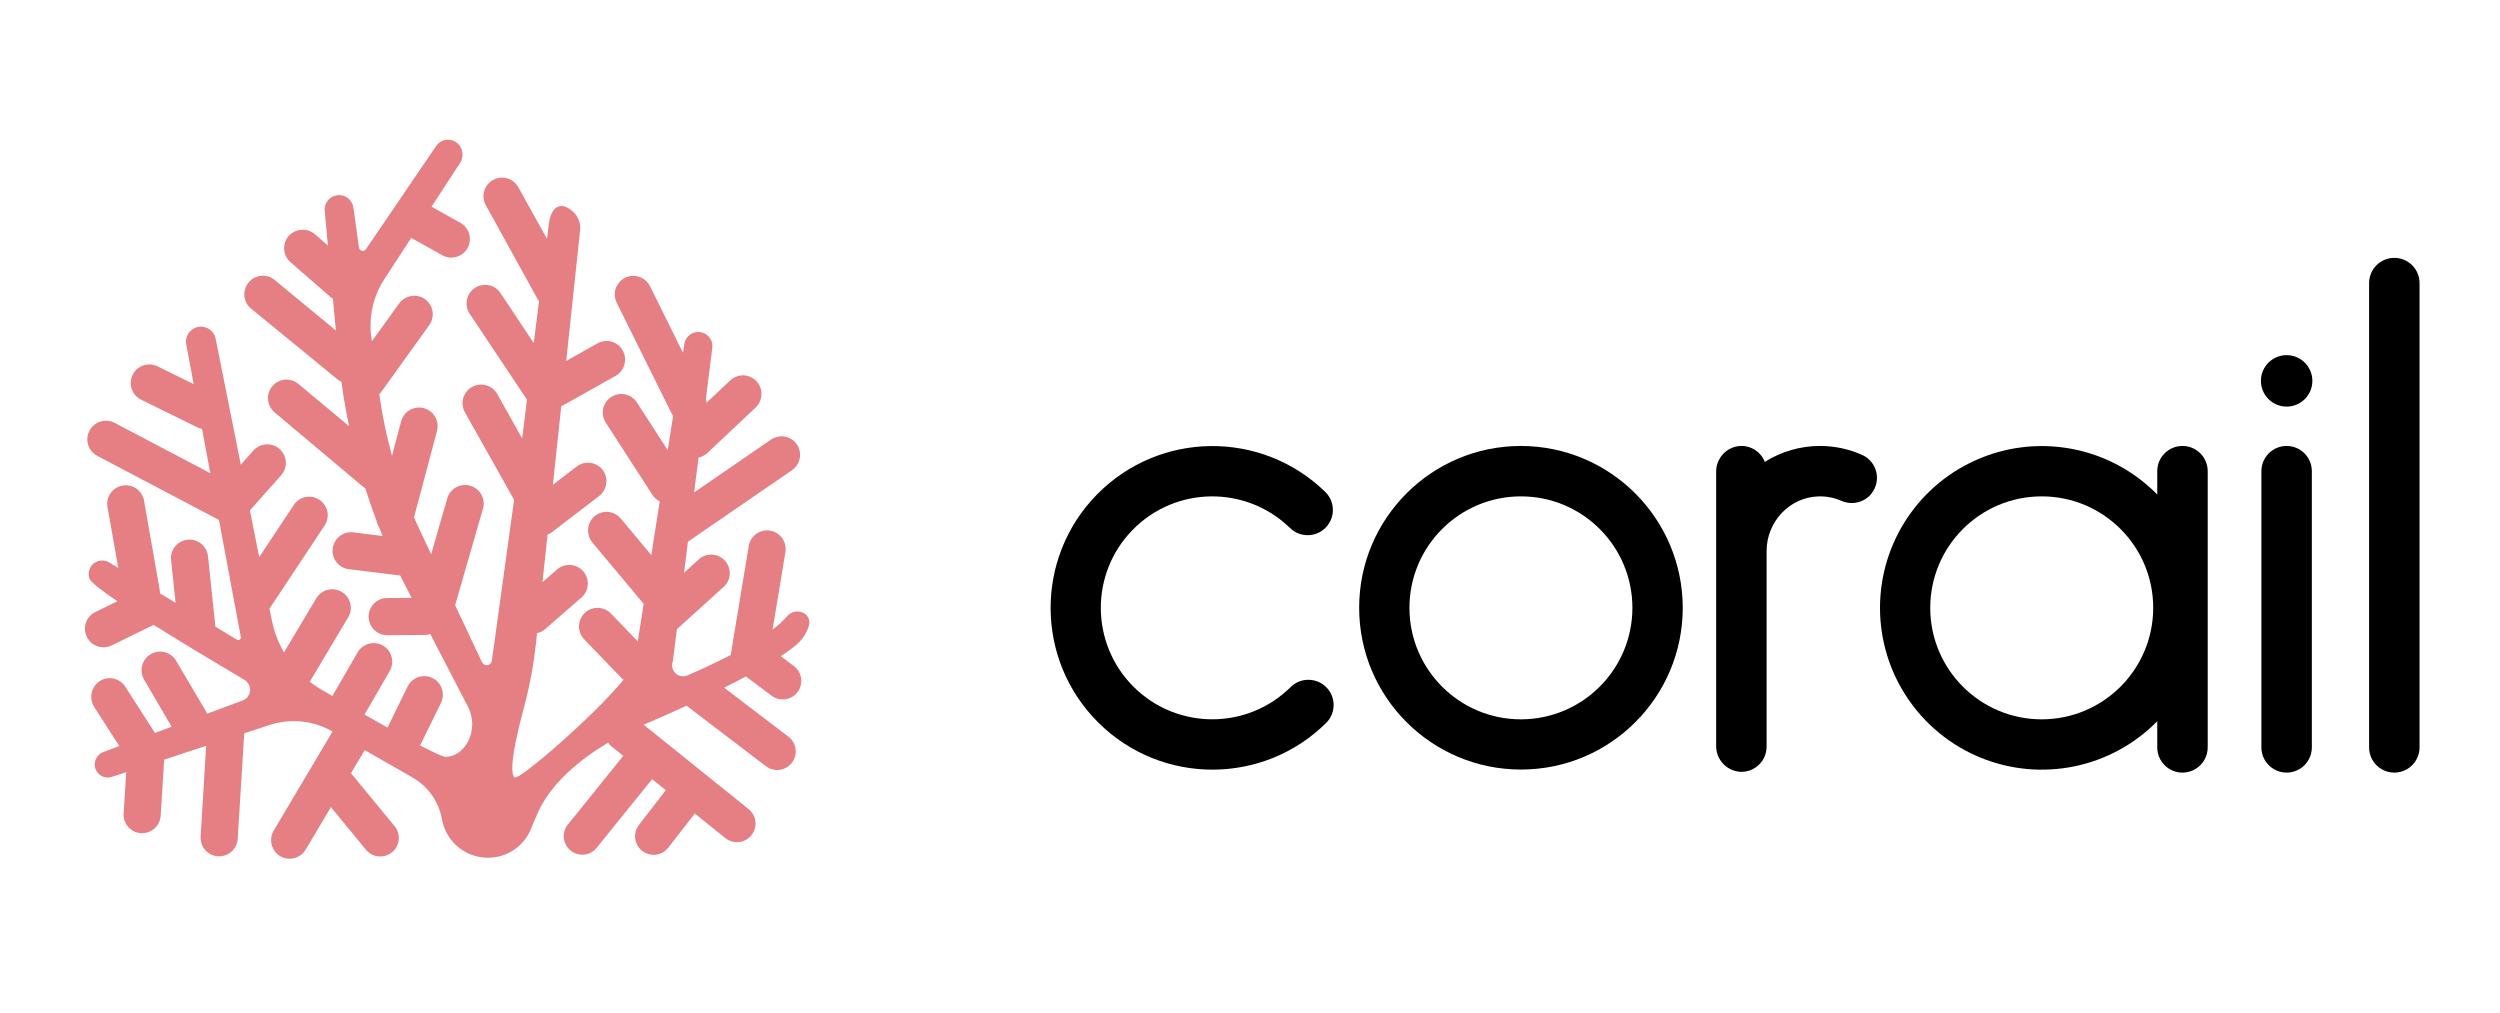
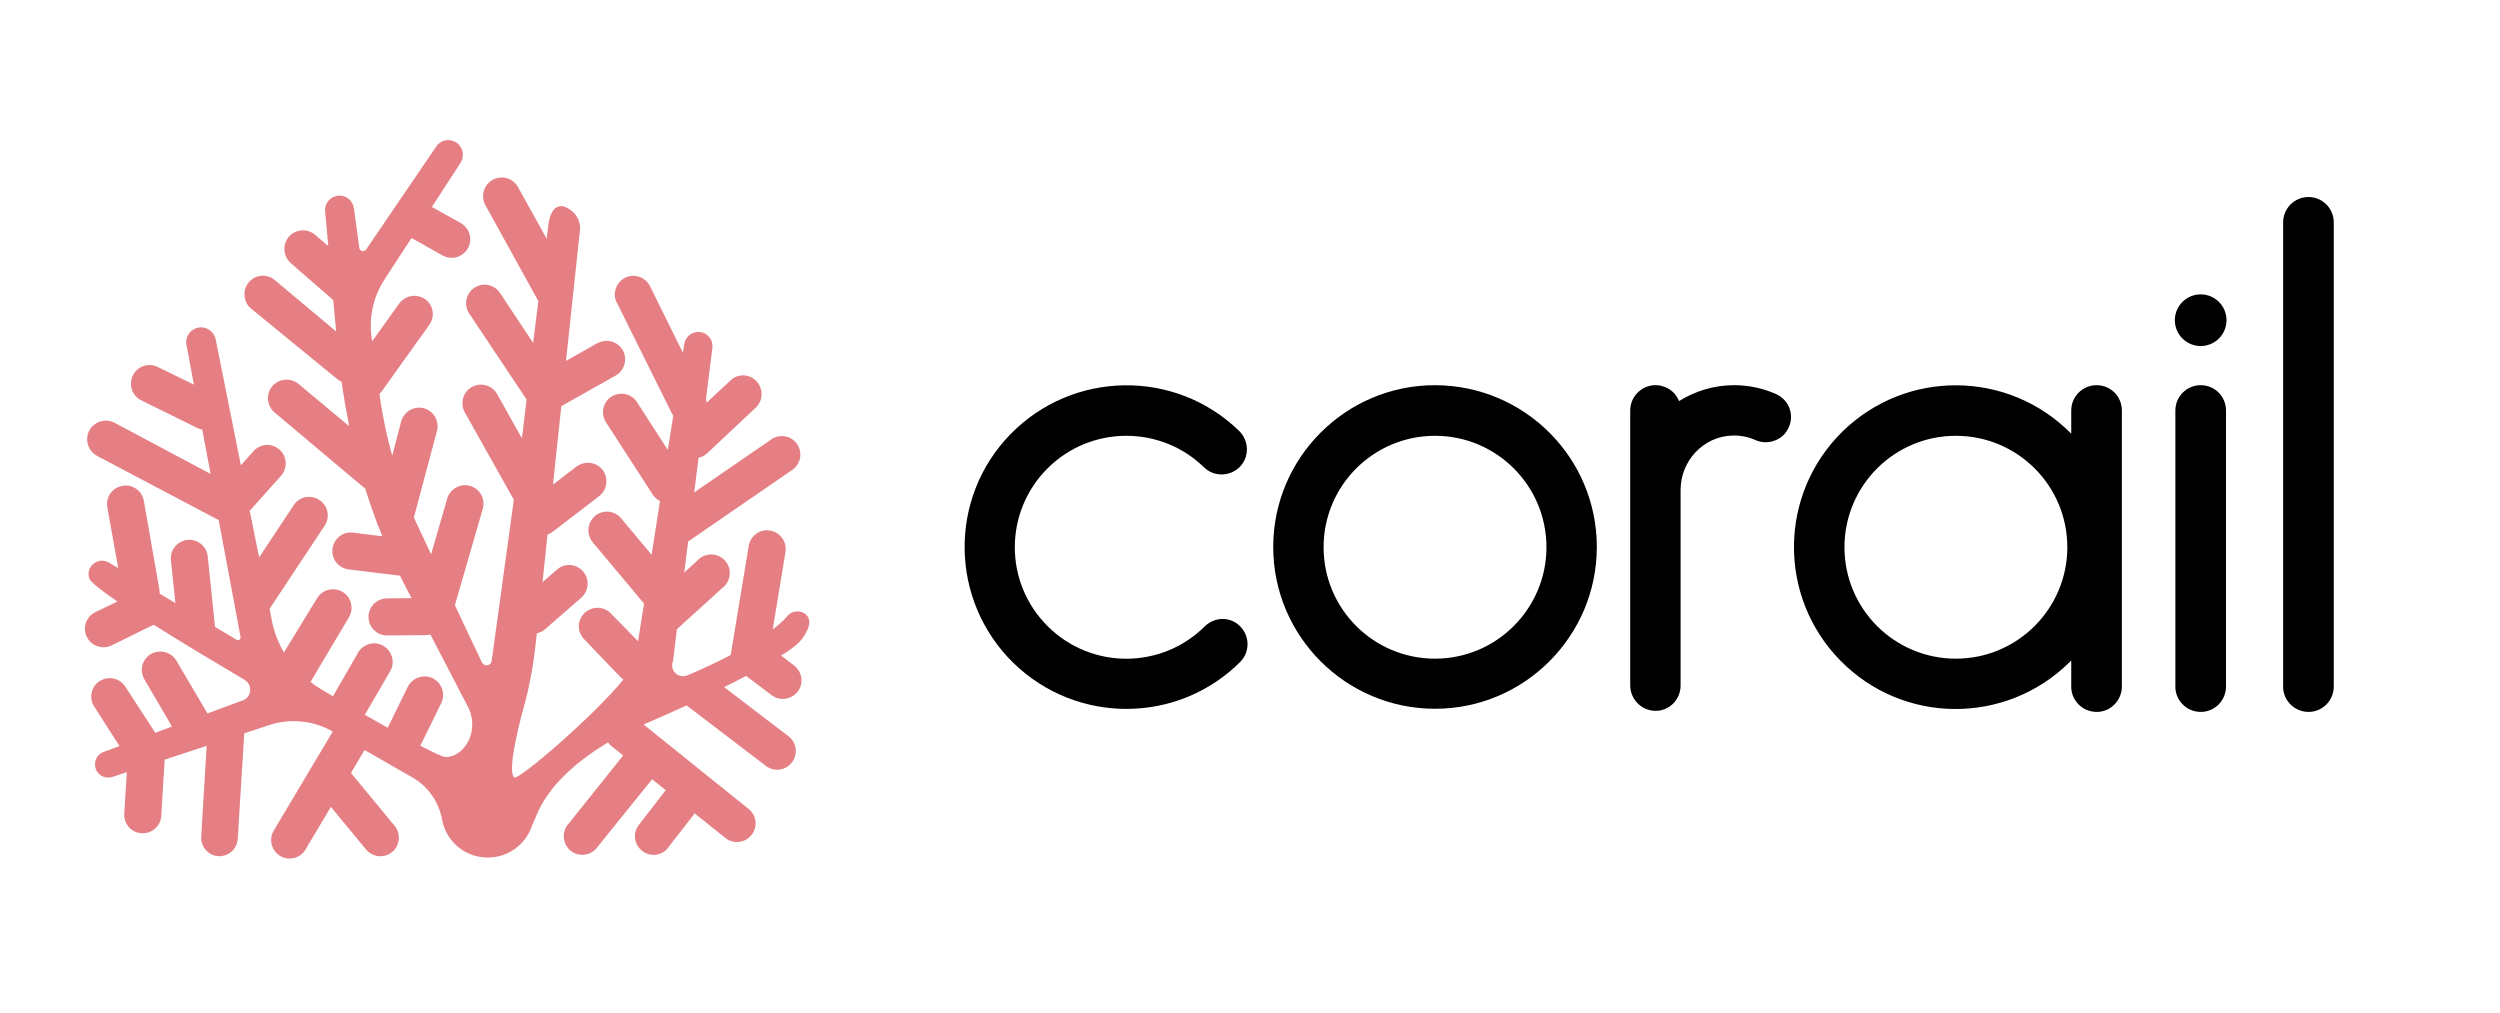
- <svg xmlns="http://www.w3.org/2000/svg" id="Calque_1" data-name="Calque 1" viewBox="0 0 958 388">
-   <defs>
-     <style>.cls-1{fill:#e57f84;}</style>
-   </defs>
-   <path class="cls-1" d="M307.82,244.19c3.56-5.34,2.4-7.92.36-9.16a5.19,5.19,0,0,0-6.64,1.2,35.49,35.49,0,0,1-5.48,5l4.91-29.7a7.12,7.12,0,0,0-14.05-2.32L280,251c-5.91,3.07-11.88,5.78-16.6,7.82a4.2,4.2,0,0,1-5.55-5.43l1.54-12.28,18.32-16.59A7.12,7.12,0,0,0,268.18,214l-6.05,5.48,1.49-11.91,39.69-27.26a7.12,7.12,0,1,0-8.06-11.73L266,188.69l1.67-13.33a7,7,0,0,0,3.41-1.78l18.38-17.32a7.23,7.23,0,0,0,.6-10,7.12,7.12,0,0,0-10.24-.49l-9.06,8.54a6.34,6.34,0,0,0-.29-1.29l2.48-19.74a5.42,5.42,0,0,0-1.95-4.86h0a5.39,5.39,0,0,0-8.74,3.35l-.54,3.41-12.62-25.46a7.12,7.12,0,1,0-12.76,6.32l21,42.34a6.88,6.88,0,0,0,.59,1l-2.06,13.12-11.8-18.27a7.11,7.11,0,0,0-11.95,7.71L250,189.62a7,7,0,0,0,2.81,2.51l-3.23,20.57-11.7-14a7.11,7.11,0,0,0-10.22-.73,7.24,7.24,0,0,0-.59,10l19.58,23.42-2.26,14.38L234,235a7.12,7.12,0,0,0-10.25,9.88l14.14,14.67a7.69,7.69,0,0,0,1.07.91c-11.51,14.08-40.16,38.71-41.75,37.47-3.2-2.49,3.1-25,3.91-28.1l.06-.25a156.67,156.67,0,0,0,4.22-23.24l.4-3.71A7.13,7.13,0,0,0,209,241l13.88-12.09a7.12,7.12,0,0,0-9.36-10.73l-5.65,4.92,1.95-18.22a7,7,0,0,0,1.67-.95l18-13.77a7.22,7.22,0,0,0,1.62-9.87A7.12,7.12,0,0,0,221,178.76l-9.13,7,3.2-30.07c.19-.09.39-.18.58-.29l20.13-11.3a7.22,7.22,0,0,0,3-9.54,7.11,7.11,0,0,0-9.81-3l-12,6.76,5.31-49.84a8.4,8.4,0,0,0-2.75-7.42h0c-5.13-4.54-8.63-1.37-9.31,5.45l-.61,5-11-19.78a7.11,7.11,0,1,0-12.44,6.9L206,114.58q.25.44.54.84l-2,16.06L191.7,112.15a7.12,7.12,0,0,0-11.84,7.9l22.06,33.08L200.09,168,190.56,151a7.11,7.11,0,1,0-12.4,7L197,191.51l-8.53,61.76a2,2,0,0,1-3.7.63l0,0-10.37-22c0-.1.07-.19.09-.29l10.58-36.64a7.12,7.12,0,0,0-13.68-4l-6.17,21.41-4.51-9.57c-.71-1.5-1.39-3-2.06-4.54l8.77-33a7.12,7.12,0,1,0-13.76-3.65l-3.44,13a177.56,177.56,0,0,1-4.56-21.46l-.3-2.18a7.16,7.16,0,0,0,1-1.15l18.14-25.26a7.12,7.12,0,0,0-1.84-10.08,7.23,7.23,0,0,0-9.82,1.92l-10.32,14.37-.22-1.53a32.64,32.64,0,0,1,5-22.31l10.28-15.78,11.91,6.65a7,7,0,0,0,3.47.91,7.12,7.12,0,0,0,3.48-13.33l-11.07-6.19,10.93-16.78a5.8,5.8,0,0,0-1.9-8.16h0a5.48,5.48,0,0,0-7.29,1.71L140.23,95.49a1.47,1.47,0,0,1-2.67-.62l-2.12-15.24a5.52,5.52,0,0,0-11,1.36l1.23,13.1-4.87-4.24a7.24,7.24,0,0,0-10,.39,7.13,7.13,0,0,0,.52,10.24l16.27,14.15,1.12,12L104.9,107a7.12,7.12,0,0,0-9,11l33.45,27.39a6.54,6.54,0,0,0,1.49.94q1.16,8.58,2.93,17L114.58,147.3a7.12,7.12,0,1,0-9.16,10.89l33.44,28.11a7.91,7.91,0,0,0,1.09.76c1.33,4.19,2.76,8.35,4.32,12.46a7.15,7.15,0,0,0,1,2.53c.44,1.12.88,2.24,1.34,3.36L135.41,204a7.11,7.11,0,1,0-1.73,14.12l19.69,2.42c.82,1.68,1.67,3.36,2.53,5l1.85,3.57-9.38.06a7.12,7.12,0,0,0,0,14.24h.06l14.36-.11a7,7,0,0,0,2.1-.33l14.79,28.54c3.92,8.9-1.78,18.51-8.89,18.51-1,0-4.56-1.62-9.84-4.39a6.44,6.44,0,0,0,.36-.63l7.69-15.69a7.12,7.12,0,0,0-12.79-6.26l-7.68,15.69a.36.36,0,0,1,0,.09c-2.77-1.56-5.73-3.24-8.84-5l9.55-16.53a7.12,7.12,0,1,0-12.33-7.11l-9.54,16.52-4.45-2.6a41.24,41.24,0,0,1-4.23-2.86l14.84-24.85a7.12,7.12,0,0,0-12.22-7.3l-12.48,20.9a39.14,39.14,0,0,1-4.62-12.14l-.93-4.64,20.82-31.4A7.12,7.12,0,1,0,112.25,194L99.34,213.48l-3.58-17.94c.11-.11.23-.22.33-.34L107.84,182a7.12,7.12,0,0,0-10.63-9.47l-4.93,5.54-9.59-48a5.74,5.74,0,1,0-11.3,2l2.82,15.13-14.09-6.93a7.12,7.12,0,0,0-6.28,12.77l21.71,10.68a6.76,6.76,0,0,0,1.86.61l3.18,17-36.66-19.3A7.11,7.11,0,1,0,37.3,174.7l46.61,24.55h0l8.38,44.9a1,1,0,0,1-1.45,1l-8.29-5-2.85-27a7.11,7.11,0,1,0-14.15,1.49L67.28,231l-6-3.65a7.49,7.49,0,0,0-.11-1.48l-6-34.16a7.11,7.11,0,0,0-14,2.48l4.15,23.45-3.49-2.12a5.17,5.17,0,0,0-7.6,6c0,.07,0,.14.07.21.46,1.32,4.42,4.43,10.67,8.68l-8.46,4.14a7.12,7.12,0,0,0,6.26,12.79l16.12-7.89c10.11,6.35,22.35,13.72,34.77,21.07a4.41,4.41,0,0,1-.72,7.94l-13.51,5L67.4,253.05a7.12,7.12,0,0,0-12.29,7.18l10.67,18.26-6.41,2.36L48,263.13a7.11,7.11,0,0,0-10-2,7.22,7.22,0,0,0-1.85,9.83l9.56,14.95-6,2.22a5.13,5.13,0,0,0-3.33,5.77,5,5,0,0,0,6.51,3.79l5.48-1.8-1,15.85a7.11,7.11,0,0,0,6.67,7.53h.44a7.11,7.11,0,0,0,7.09-6.68L62.9,291.1,79,285.8l-2.12,34.81a7.11,7.11,0,0,0,6.67,7.53l.44,0a7.12,7.12,0,0,0,7.1-6.69L93.59,281l9.71-3.19a29.78,29.78,0,0,1,24.15,2.51c-.08.12-.16.23-.23.35L105,318.11a7.12,7.12,0,1,0,12.23,7.28l9.58-16.1,13.68,16.63a7.12,7.12,0,0,0,11-9L134.5,296.3l4.95-8.32c.1-.18.2-.36.29-.55,8.48,4.87,15,8.62,18.29,10.48a23.07,23.07,0,0,1,11.36,16.22A17.85,17.85,0,0,0,187,328.67h.25A17.74,17.74,0,0,0,203.72,317a36.37,36.37,0,0,1,1.63-3.81c5-12.87,17.5-22.54,27.66-28.59a7,7,0,0,0,1.34,1.44l4.48,3.6L218,315.5A7.11,7.11,0,1,0,229,324.44l20.89-25.86,5.24,4.22L244.92,316a7.12,7.12,0,1,0,11.24,8.74l10.09-13,11.85,9.53A7.12,7.12,0,0,0,287,310.16l-40.36-32.47,1-.41s6.6-2.79,15.46-6.87c.16.15.33.29.51.43l29.89,22.77a7.11,7.11,0,0,0,8.62-11.32l-24.63-18.77c2.81-1.4,5.62-2.84,8.35-4.29l9.83,7.37a7.11,7.11,0,1,0,8.54-11.38l-5-3.76C303.35,248.76,306.45,246.25,307.82,244.19Z" />
-   <path d="M494.73,263.14a42.71,42.71,0,1,1-.38-60.8,9.66,9.66,0,0,0,13.49-13.84,62,62,0,1,0,.56,88.31,9.67,9.67,0,0,0-13.67-13.67Z" />
-   <path d="M582.83,170.89a62,62,0,1,0,62,62A62.11,62.11,0,0,0,582.83,170.89Zm0,104.76a42.72,42.72,0,1,1,42.71-42.72A42.76,42.76,0,0,1,582.83,275.65Z" />
-   <path d="M876.24,170.89a9.66,9.66,0,0,0-9.67,9.66V286.09a9.67,9.67,0,1,0,19.33,0V180.55A9.65,9.65,0,0,0,876.24,170.89Z" />
-   <path d="M836.32,170.89a9.66,9.66,0,0,0-9.66,9.66v8.95a62,62,0,1,0,0,86.87v9.72a9.67,9.67,0,1,0,19.33,0V180.55A9.66,9.66,0,0,0,836.32,170.89ZM782.39,275.65a42.72,42.72,0,1,1,42.72-42.72A42.76,42.76,0,0,1,782.39,275.65Z" />
-   <path d="M917.51,98.81a9.66,9.66,0,0,0-9.67,9.66V286.09a9.67,9.67,0,1,0,19.33,0V108.47A9.65,9.65,0,0,0,917.51,98.81Z" />
-   <circle cx="876.24" cy="145.95" r="9.86" />
-   <path d="M697.45,170.89a39.66,39.66,0,0,0-21.17,6.1,9.66,9.66,0,0,0-9.56-6.09,9.85,9.85,0,0,0-9.09,9.94V285.77a9.87,9.87,0,0,0,9.49,10,9.66,9.66,0,0,0,9.84-9.66V211.17c0-11.17,8.74-20.63,19.9-20.95a20.47,20.47,0,0,1,8.7,1.67,9.76,9.76,0,0,0,11.58-2.71l0-.06a9.62,9.62,0,0,0-3.55-14.79A39.57,39.57,0,0,0,697.45,170.89Z" />
+ <svg xmlns="http://www.w3.org/2000/svg" version="1.1" id="Calque_1" x="0px" y="0px" viewBox="0 0 958 388" style="enable-background:new 0 0 958 388;" xml:space="preserve">
+   <style type="text/css">
+ 	.st0{fill:#E57F84;}
+ </style>
+   <path class="st0" d="M307.8,244.2c3.6-5.3,2.4-7.9,0.4-9.2c-2.2-1.3-5-0.8-6.6,1.2c-1.6,1.9-3.5,3.5-5.5,5l4.9-29.7  c0.6-3.9-2-7.5-5.9-8.2s-7.5,2-8.2,5.9L280,251c-5.9,3.1-11.9,5.8-16.6,7.8c-2.1,0.9-4.6-0.1-5.5-2.2c-0.4-1-0.5-2.2,0-3.2l1.5-12.3  l18.3-16.6c2.7-2.9,2.6-7.4-0.3-10.1c-2.5-2.4-6.5-2.6-9.2-0.5l-6,5.5l1.5-11.9l39.7-27.3c3.3-2.1,4.3-6.5,2.2-9.8  c-2.1-3.3-6.5-4.3-9.8-2.2c-0.1,0.1-0.3,0.2-0.4,0.3L266,188.7l1.7-13.3c1.3-0.3,2.5-0.9,3.4-1.8l18.4-17.3c2.9-2.6,3.1-7,0.6-10  c-2.6-3-7.1-3.3-10-0.7c-0.1,0.1-0.1,0.1-0.2,0.2l-9.1,8.5c-0.1-0.4-0.1-0.9-0.3-1.3l2.5-19.7c0.2-1.8-0.5-3.7-2-4.9l0,0  c-2.3-1.9-5.7-1.5-7.6,0.8c-0.6,0.7-1,1.6-1.2,2.6l-0.5,3.4l-12.6-25.5c-1.7-3.5-6-5-9.5-3.3c-3.5,1.7-5,6-3.3,9.5  c0,0,0,0.1,0.1,0.1l21,42.3c0.2,0.3,0.4,0.7,0.6,1l-2.1,13.1l-11.8-18.3c-2.1-3.3-6.5-4.2-9.8-2.1s-4.2,6.5-2.1,9.8l0,0l17.9,27.7  c0.7,1.1,1.7,1.9,2.8,2.5l-3.2,20.6l-11.7-14c-2.5-3-7-3.4-10-0.9c-0.1,0.1-0.1,0.1-0.2,0.2c-2.8,2.6-3.1,7-0.6,10l19.6,23.4  l-2.3,14.4L234,235c-2.8-2.8-7.3-2.8-10.1,0c-2.7,2.7-2.8,7-0.2,9.8l14.1,14.7c0.3,0.3,0.7,0.6,1.1,0.9  c-11.5,14.1-40.2,38.7-41.8,37.5c-3.2-2.5,3.1-25,3.9-28.1l0.1-0.2c2-7.6,3.4-15.4,4.2-23.2l0.4-3.7c1.2-0.3,2.3-0.8,3.2-1.6  l13.9-12.1c2.9-2.6,3.2-7.1,0.6-10.1c-2.6-2.9-7-3.2-9.9-0.7l-5.6,4.9l1.9-18.2c0.6-0.2,1.2-0.6,1.7-0.9l18-13.8  c3.1-2.3,3.8-6.7,1.6-9.9c-2.3-3.2-6.7-3.9-9.9-1.7c-0.1,0-0.1,0.1-0.2,0.1l-9.1,7l3.2-30.1c0.2-0.1,0.4-0.2,0.6-0.3l20.1-11.3  c3.4-1.9,4.7-6.1,3-9.5c-1.8-3.5-6-4.9-9.6-3.1c-0.1,0-0.2,0.1-0.3,0.1l-12,6.8l5.3-49.8c0.4-2.8-0.7-5.6-2.8-7.4l0,0  c-5.1-4.5-8.6-1.4-9.3,5.4l-0.6,5l-11-19.8c-1.9-3.4-6.2-4.7-9.7-2.8c-3.4,1.9-4.7,6.2-2.8,9.7l19.8,35.9c0.2,0.3,0.3,0.6,0.5,0.8  l-2,16.1l-12.8-19.3c-2.3-3.2-6.7-4-9.9-1.7c-3.1,2.2-3.9,6.4-1.9,9.6l22.1,33.1l-1.8,14.9l-9.5-17c-1.9-3.4-6.3-4.6-9.7-2.7  s-4.6,6.3-2.7,9.7l18.8,33.5l-8.5,61.8c-0.2,1.1-1.2,1.8-2.3,1.6c-0.6-0.1-1.1-0.5-1.4-1l0,0l-10.4-22c0-0.1,0.1-0.2,0.1-0.3  l10.6-36.6c1.1-3.8-1.1-7.7-4.8-8.8s-7.7,1.1-8.8,4.8l-6.2,21.4l-4.5-9.6c-0.7-1.5-1.4-3-2.1-4.5l8.8-33c1.1-3.8-1.1-7.7-4.8-8.8  c-3.8-1.1-7.7,1.1-8.8,4.8c0,0.1-0.1,0.2-0.1,0.3l-3.4,13c-2-7.1-3.5-14.2-4.6-21.5l-0.3-2.2c0.4-0.3,0.7-0.7,1-1.1l18.1-25.3  c2.3-3.2,1.6-7.6-1.6-9.9c-0.1,0-0.1-0.1-0.2-0.1c-3.3-2.1-7.6-1.2-9.8,1.9l-10.3,14.4l-0.2-1.5c-1.1-7.8,0.7-15.7,5-22.3l10.3-15.8  l11.9,6.7c1.1,0.6,2.3,0.9,3.5,0.9c3.9,0,7.1-3.2,7.1-7.1c0-2.6-1.4-4.9-3.6-6.2l-11.1-6.2l10.9-16.8c1.8-2.7,1-6.3-1.7-8  c-0.1,0-0.1-0.1-0.2-0.1l0,0c-2.5-1.4-5.7-0.7-7.3,1.7l-26.9,39.5c-0.5,0.7-1.4,0.8-2,0.4c-0.3-0.2-0.6-0.6-0.6-1l-2.1-15.2  c-0.4-3-3.1-5.2-6.2-4.8c-3,0.4-5.2,3.1-4.8,6.2l1.2,13.1l-4.9-4.2c-2.9-2.6-7.3-2.4-10,0.4c-2.7,2.9-2.5,7.4,0.3,10.1  c0.1,0.1,0.1,0.1,0.2,0.2l16.3,14.2l1.1,12L104.9,107c-3.2-2.3-7.6-1.6-9.9,1.6c-2.1,2.9-1.7,6.9,0.9,9.4l33.5,27.4  c0.5,0.4,1,0.7,1.5,0.9c0.8,5.7,1.8,11.4,2.9,17l-19.2-16c-2.9-2.6-7.4-2.4-10.1,0.5c-2.6,2.9-2.4,7.4,0.5,10.1  c0.1,0.1,0.3,0.2,0.4,0.3l33.4,28.1c0.3,0.3,0.7,0.5,1.1,0.8c1.3,4.2,2.8,8.4,4.3,12.5c0.2,0.9,0.5,1.8,1,2.5  c0.4,1.1,0.9,2.2,1.3,3.4l-11.2-1.4c-3.9-0.5-7.4,2.3-7.9,6.2c-0.5,3.9,2.3,7.4,6.2,7.9l0,0l19.7,2.4c0.8,1.7,1.7,3.4,2.5,5l1.9,3.6  l-9.4,0.1c-3.9,0-7.1,3.2-7.1,7.1c0,3.9,3.2,7.1,7.1,7.1h0.1l14.4-0.1c0.7,0,1.4-0.1,2.1-0.3l14.8,28.5c3.9,8.9-1.8,18.5-8.9,18.5  c-1,0-4.6-1.6-9.8-4.4c0.1-0.2,0.3-0.4,0.4-0.6l7.7-15.7c1.7-3.5,0.2-7.8-3.3-9.5c-3.5-1.7-7.7-0.2-9.5,3.2l-7.7,15.7  c0,0,0,0.1,0,0.1c-2.8-1.6-5.7-3.2-8.8-5l9.6-16.5c2.1-3.3,1-7.7-2.3-9.8c-3.3-2.1-7.7-1-9.8,2.3c-0.1,0.1-0.2,0.3-0.2,0.4  l-9.5,16.5l-4.4-2.6c-1.5-0.9-2.9-1.8-4.2-2.9l14.8-24.9c1.9-3.4,0.7-7.8-2.7-9.7c-3.3-1.8-7.5-0.8-9.5,2.4L108.8,250  c-2.2-3.8-3.8-7.9-4.6-12.1l-0.9-4.6l20.8-31.4c2.4-3.1,1.9-7.6-1.3-10c-3.1-2.4-7.6-1.9-10,1.3c-0.2,0.3-0.4,0.6-0.6,0.9  l-12.9,19.5l-3.6-17.9c0.1-0.1,0.2-0.2,0.3-0.3l11.8-13.2c2.5-3,2.2-7.5-0.8-10c-2.9-2.5-7.2-2.2-9.8,0.6l-4.9,5.5l-9.6-48  c-0.5-3.1-3.4-5.3-6.5-4.8c-3.1,0.5-5.3,3.4-4.8,6.5c0,0.1,0,0.2,0.1,0.3l2.8,15.1l-14.1-6.9c-3.6-1.6-7.8,0-9.4,3.6  c-1.5,3.4-0.2,7.4,3.1,9.2l21.7,10.7c0.6,0.3,1.2,0.5,1.9,0.6l3.2,17L43.9,162c-3.5-1.8-7.8-0.5-9.7,3c-1.8,3.5-0.5,7.8,3,9.7  l46.6,24.6l0,0l8.4,44.9c0.1,0.5-0.3,1-0.9,1.1c-0.2,0-0.4,0-0.6-0.1l-8.3-5l-2.8-27c-0.4-3.9-3.9-6.7-7.8-6.3  c-3.9,0.4-6.7,3.9-6.3,7.8l1.7,16.4l-6-3.6c0-0.5,0-1-0.1-1.5l-6-34.2c-0.8-3.9-4.5-6.4-8.3-5.6c-3.8,0.7-6.3,4.3-5.7,8.1l4.2,23.4  l-3.5-2.1c-2.4-1.5-5.6-0.7-7.1,1.7c-0.8,1.3-1,2.8-0.5,4.3c0,0.1,0,0.1,0.1,0.2c0.5,1.3,4.4,4.4,10.7,8.7l-8.5,4.1  c-3.5,1.7-5,6-3.2,9.5c1.7,3.5,6,4.9,9.5,3.2l16.1-7.9c10.1,6.4,22.3,13.7,34.8,21.1c2.1,1.2,2.8,3.9,1.6,6  c-0.5,0.9-1.3,1.6-2.3,1.9l-13.5,5l-12-20.4c-2.1-3.3-6.5-4.3-9.8-2.3c-3.2,2-4.3,6.1-2.5,9.4l10.7,18.3l-6.4,2.4L48,263.1  c-2.1-3.3-6.5-4.2-9.8-2.1c-0.1,0-0.1,0.1-0.2,0.1c-3.2,2.2-4,6.6-1.8,9.8l9.6,15l-6,2.2c-2.4,0.8-3.8,3.3-3.3,5.8  c0.5,2.7,3.1,4.5,5.9,4c0.2,0,0.4-0.1,0.7-0.2l5.5-1.8l-1,15.9c-0.2,3.9,2.7,7.3,6.7,7.5c0,0,0,0,0,0h0.4c3.8,0,6.9-2.9,7.1-6.7  l1.3-21.5l16.1-5.3l-2.1,34.8c-0.2,3.9,2.7,7.3,6.7,7.5c0,0,0,0,0,0H84c3.8,0,6.9-2.9,7.1-6.7l2.5-40.4l9.7-3.2  c8-2.6,16.8-1.7,24.2,2.5c-0.1,0.1-0.2,0.2-0.2,0.4L105,318.1c-2.1,3.3-1.1,7.7,2.2,9.8c3.3,2.1,7.7,1.1,9.8-2.2  c0.1-0.1,0.2-0.3,0.2-0.4l9.6-16.1l13.7,16.6c2.7,2.9,7.2,3.1,10.1,0.4c2.6-2.4,3-6.5,0.9-9.4l-17-20.6l4.9-8.3  c0.1-0.2,0.2-0.4,0.3-0.5c8.5,4.9,15,8.6,18.3,10.5c6,3.4,10.2,9.4,11.4,16.2c1.6,8.5,9,14.6,17.6,14.5h0.2  c7.4-0.1,13.9-4.7,16.5-11.7c0.5-1.3,1-2.6,1.6-3.8c5-12.9,17.5-22.5,27.7-28.6c0.4,0.5,0.8,1,1.3,1.4l4.5,3.6L218,315.5  c-2.7,2.8-2.6,7.3,0.2,10.1c2.8,2.7,7.3,2.6,10.1-0.2c0.3-0.3,0.5-0.6,0.7-0.9l20.9-25.9l5.2,4.2L244.9,316c-2.5,3.1-2,7.5,1.1,10  c3.1,2.5,7.5,2,10-1.1c0-0.1,0.1-0.1,0.1-0.2l10.1-13l11.9,9.5c3.1,2.4,7.6,1.8,10-1.4c2.3-3,1.8-7.3-1.1-9.7l-40.4-32.5l1-0.4  c0,0,6.6-2.8,15.5-6.9c0.2,0.1,0.3,0.3,0.5,0.4l29.9,22.8c3.1,2.4,7.6,1.8,10-1.4s1.8-7.6-1.4-10l-24.6-18.8  c2.8-1.4,5.6-2.8,8.4-4.3l9.8,7.4c3.1,2.4,7.6,1.7,10-1.4c2.4-3.1,1.7-7.6-1.4-10l0,0l-5-3.8C303.4,248.8,306.5,246.2,307.8,244.2z" />
+   <path d="M461.8,239.9c-16.7,16.7-43.7,16.7-60.4,0s-16.7-43.7,0-60.4c16.5-16.5,43.3-16.7,60-0.4c3.8,3.7,9.9,3.6,13.7-0.2  c3.7-3.8,3.6-9.9-0.2-13.7c-24.5-23.9-63.8-23.3-87.7,1.2s-23.3,63.8,1.2,87.7c24.3,23.6,63.1,23.4,87-0.6c3.7-3.9,3.5-10-0.4-13.7  C471.4,236.3,465.6,236.3,461.8,239.9L461.8,239.9z" />
+   <path d="M549.9,147.6c-34.2,0-62,27.8-62,62s27.8,62,62,62s62-27.8,62-62C611.9,175.4,584.2,147.7,549.9,147.6z M549.9,252.4  c-23.6,0-42.7-19.1-42.7-42.7s19.1-42.7,42.7-42.7s42.7,19.1,42.7,42.7c0,0,0,0,0,0C592.6,233.2,573.5,252.4,549.9,252.4z" />
+   <path d="M843.3,147.6c-5.3,0-9.7,4.3-9.7,9.7c0,0,0,0,0,0v105.5c-0.2,5.3,4,9.8,9.4,10c5.3,0.2,9.8-4,10-9.4c0-0.2,0-0.4,0-0.6  V157.3C853,151.9,848.7,147.6,843.3,147.6C843.4,147.6,843.4,147.6,843.3,147.6z" />
+   <path d="M803.4,147.6c-5.3,0-9.7,4.3-9.7,9.7v8.9c-24-24.4-63.2-24.8-87.7-0.8c-24.4,24-24.8,63.2-0.8,87.7s63.2,24.8,87.7,0.8  c0.3-0.3,0.5-0.5,0.8-0.8v9.7c-0.2,5.3,4,9.8,9.4,10c5.3,0.2,9.8-4,10-9.4c0-0.2,0-0.4,0-0.6V157.3  C813.1,151.9,808.8,147.6,803.4,147.6C803.4,147.6,803.4,147.6,803.4,147.6z M749.5,252.4c-23.6,0-42.7-19.1-42.7-42.7  s19.1-42.7,42.7-42.7s42.7,19.1,42.7,42.7c0,0,0,0,0,0C792.2,233.2,773.1,252.4,749.5,252.4z" />
+   <path d="M884.6,75.5c-5.3,0-9.7,4.3-9.7,9.7c0,0,0,0,0,0v177.6c-0.2,5.3,4,9.8,9.4,10c5.3,0.2,9.8-4,10-9.4c0-0.2,0-0.4,0-0.6V85.2  C894.3,79.9,890,75.5,884.6,75.5C884.6,75.5,884.6,75.5,884.6,75.5z" />
+   <circle cx="843.3" cy="122.7" r="9.9" />
+   <path d="M664.6,147.6c-7.5,0-14.8,2.1-21.2,6.1c-1.5-3.9-5.4-6.3-9.6-6.1c-5.2,0.4-9.2,4.7-9.1,9.9v104.9c-0.1,5.4,4.1,9.8,9.5,10  c5.3,0.1,9.7-4.1,9.8-9.5c0-0.1,0-0.1,0-0.2v-74.9c0-11.2,8.7-20.6,19.9-20.9c3-0.1,6,0.5,8.7,1.7c4,1.8,8.8,0.7,11.6-2.7v-0.1  c3.3-4.1,2.7-10.2-1.5-13.5c-0.6-0.5-1.3-0.9-2.1-1.3C675.6,148.8,670.1,147.6,664.6,147.6z" />
</svg>
